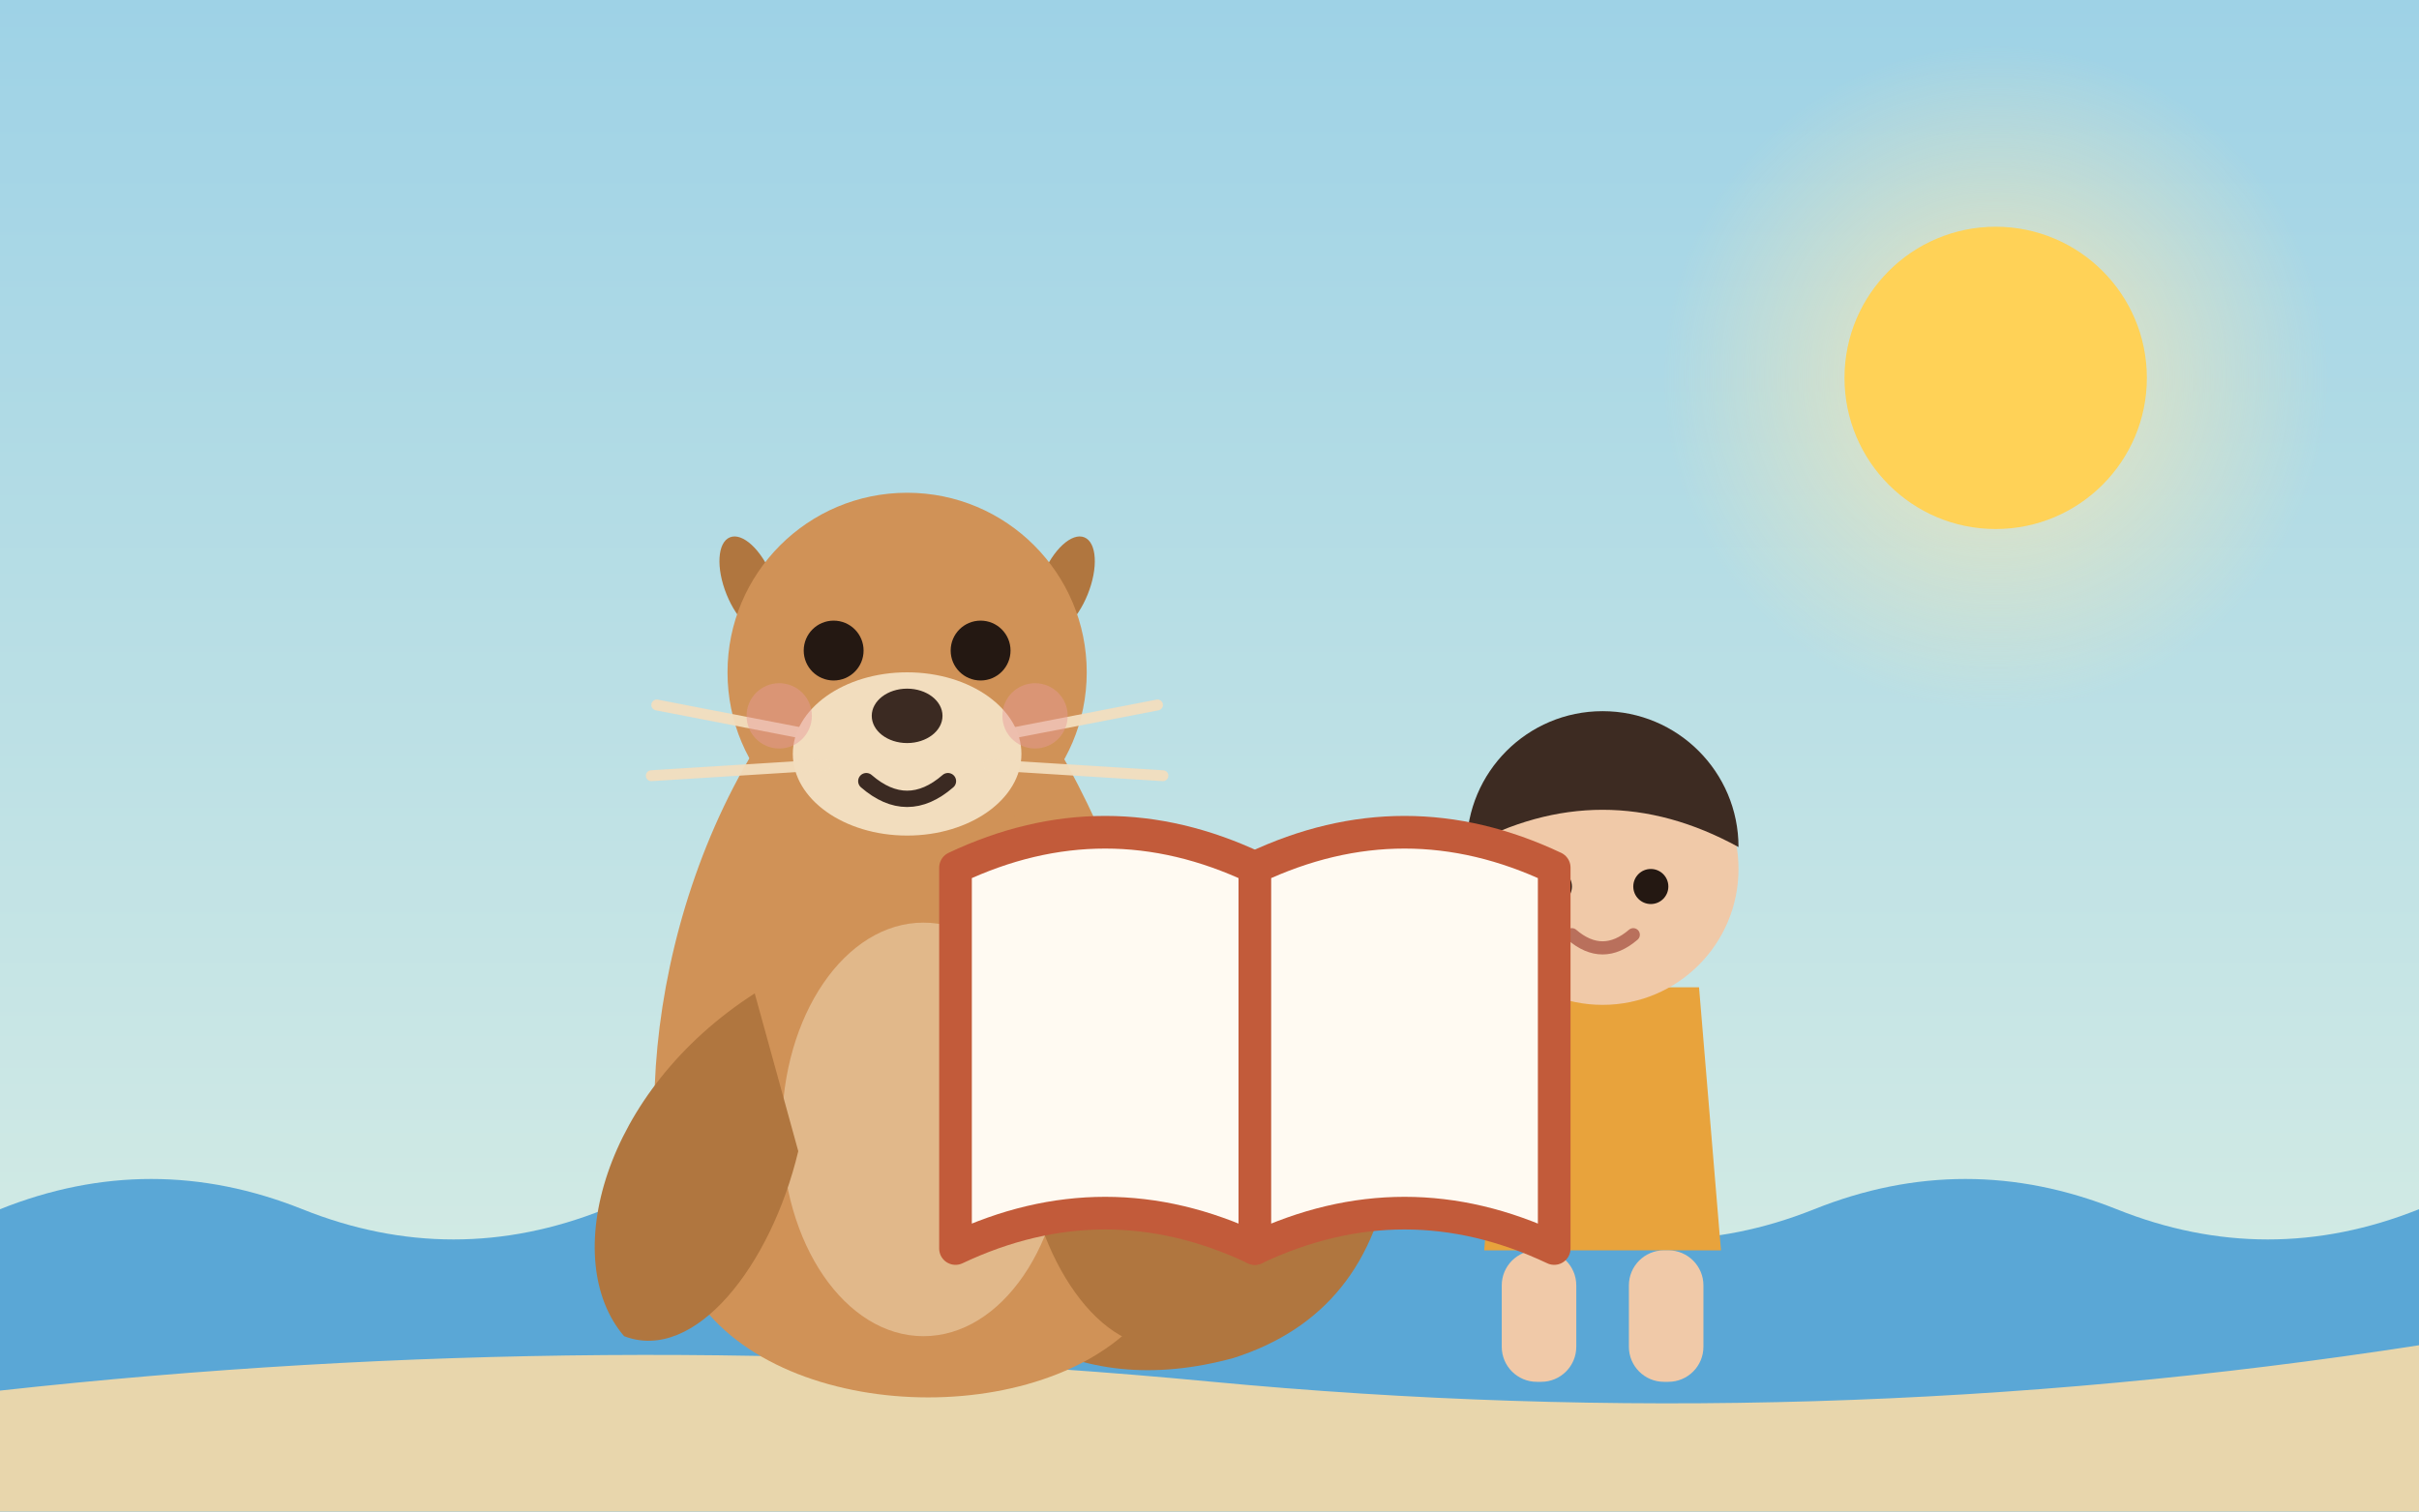
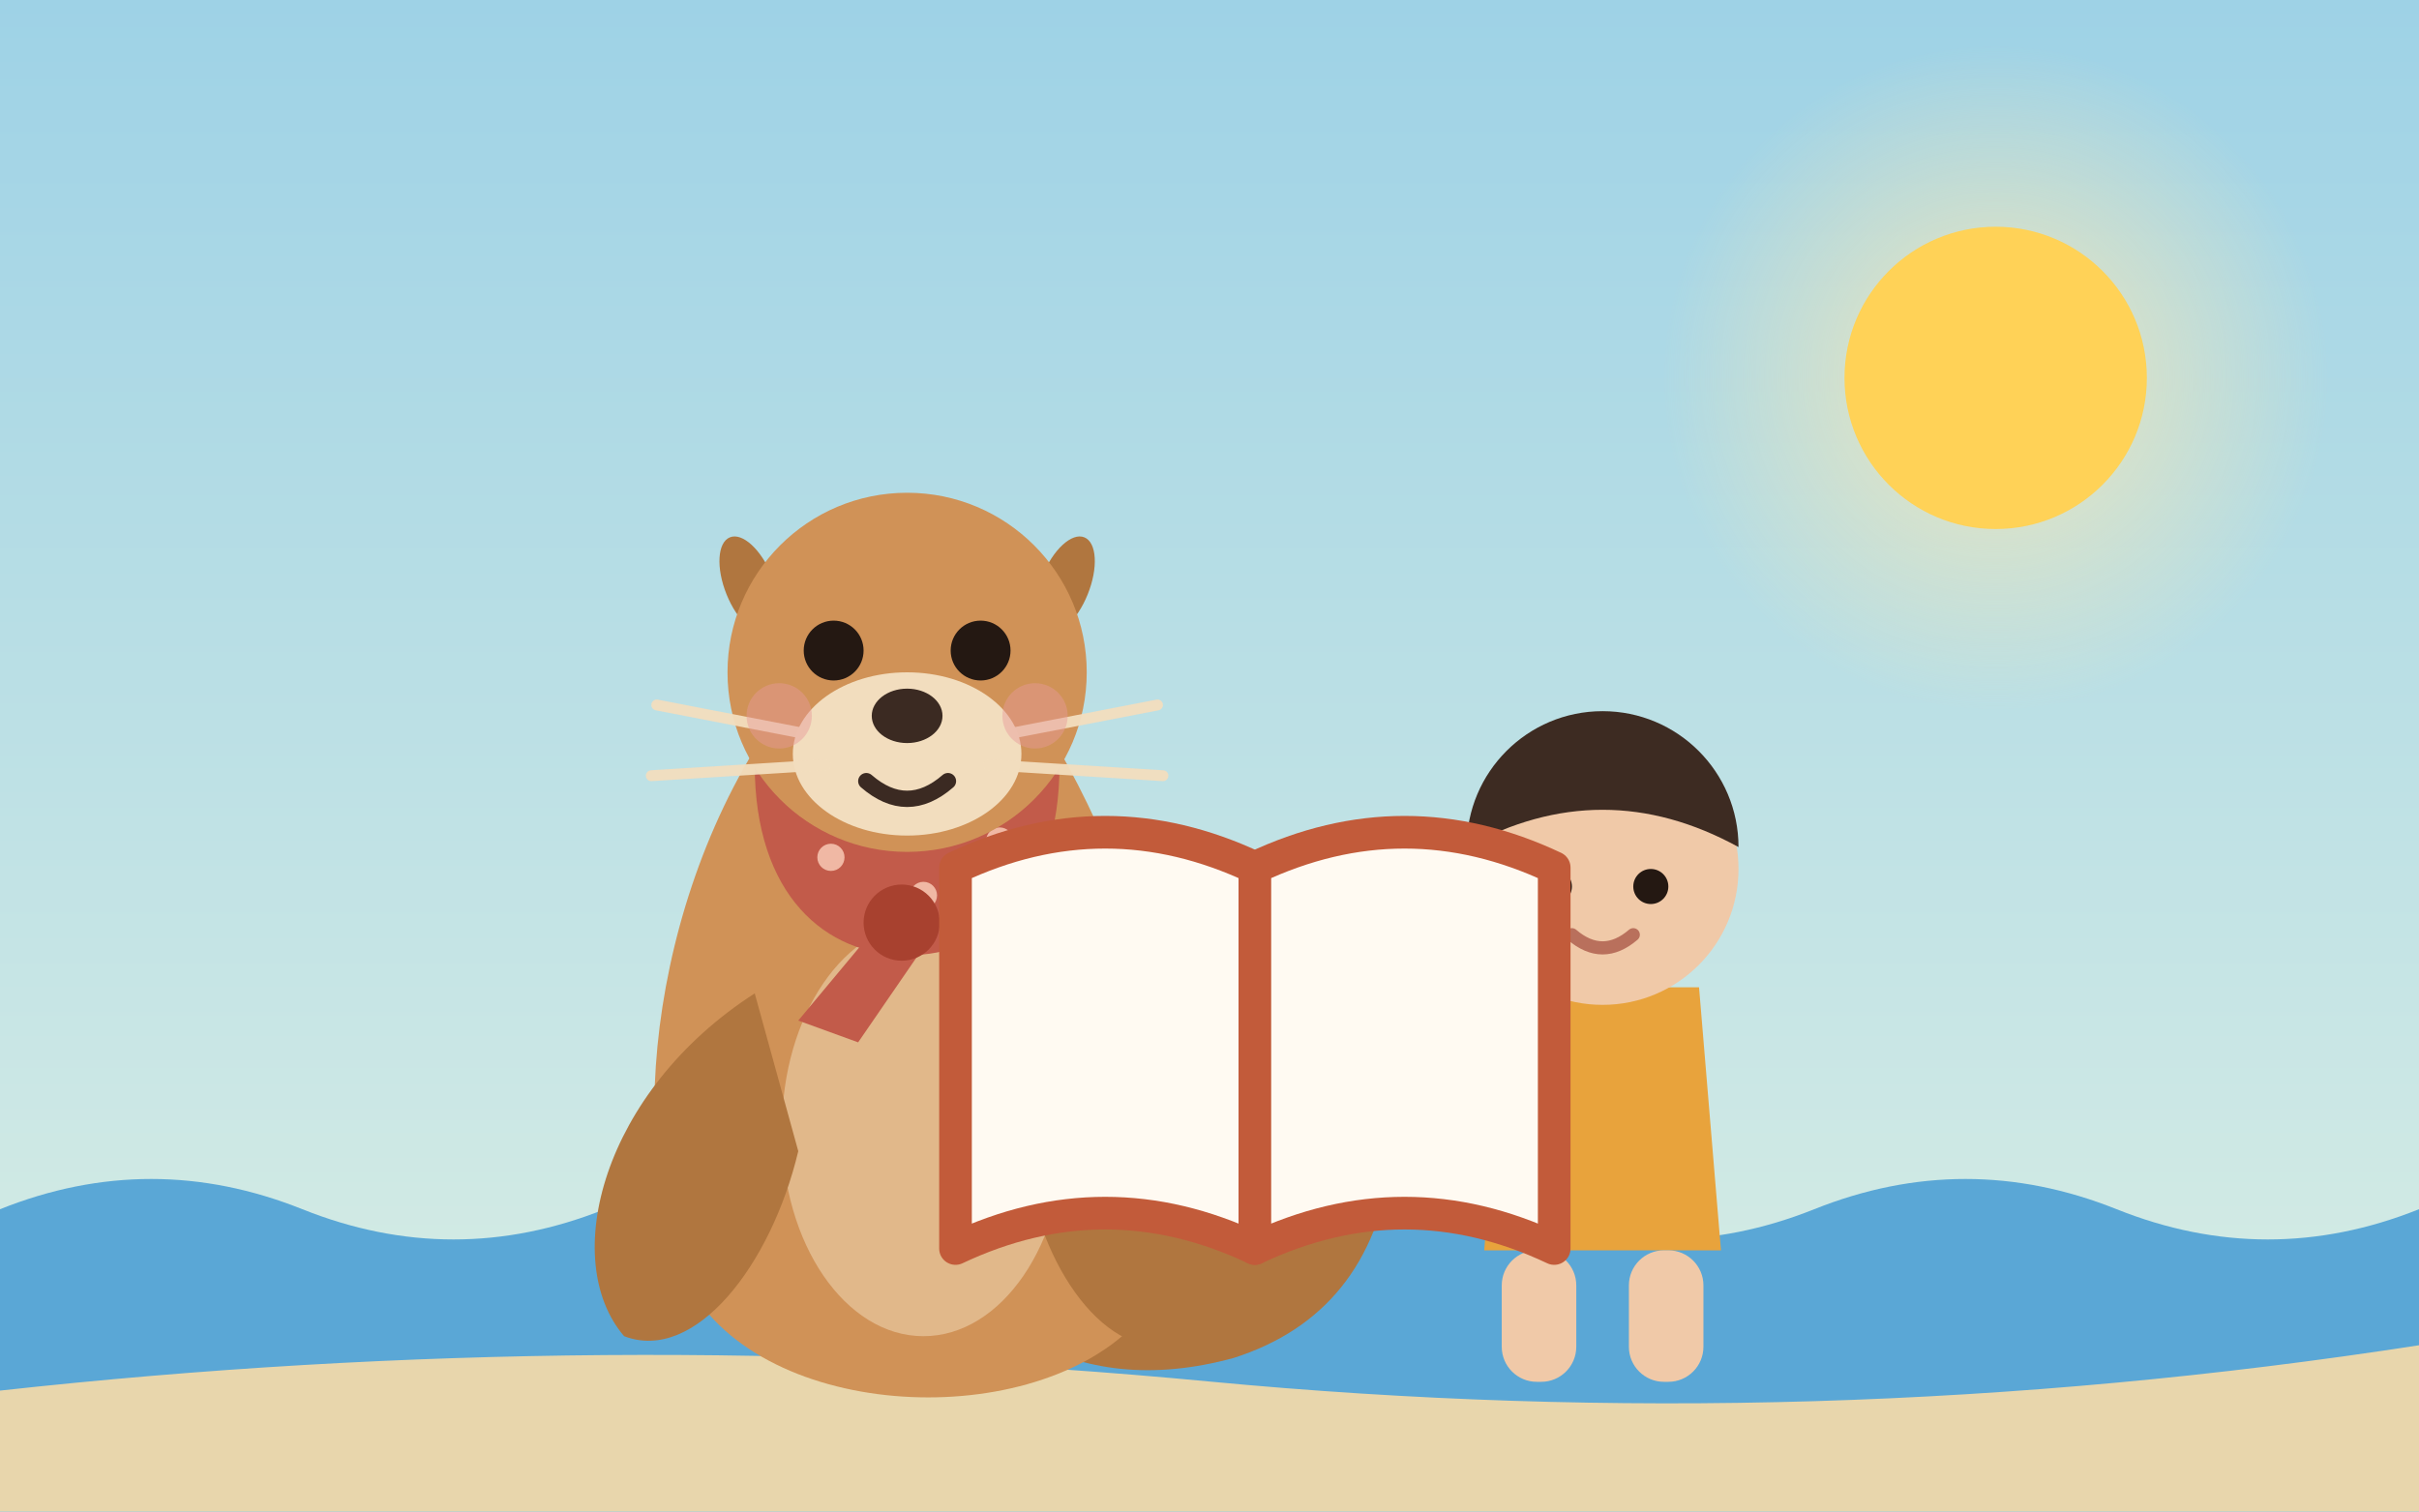
<svg xmlns="http://www.w3.org/2000/svg" viewBox="0 0 1600 1000" role="img">
  <defs>
    <linearGradient id="sky" x1="0" y1="0" x2="0" y2="1">
      <stop offset="0" stop-color="#9ed2e6" />
      <stop offset="1" stop-color="#dcefe4" />
    </linearGradient>
    <radialGradient id="glow" cx="0.5" cy="0.5" r="0.5">
      <stop offset="0" stop-color="#ffe9b0" stop-opacity=".8" />
      <stop offset="1" stop-color="#ffe9b0" stop-opacity="0" />
    </radialGradient>
  </defs>
  <rect width="1600" height="1000" fill="url(#sky)" />
  <circle cx="1320" cy="250" r="220" fill="url(#glow)" />
  <circle cx="1320" cy="250" r="100" fill="#ffd257" />
  <path d="M0 800 q100 -40 200 0 t200 0 t200 0 t200 0 t200 0 t200 0 t200 0 t200 0 L1600 1000 L0 1000 Z" fill="#5aa7d6" />
  <path d="M0 920 Q400 876 800 914 T1600 890 L1600 1000 L0 1000 Z" fill="#e8d6ac" />
  <g transform="translate(600 444.8) scale(1.8 1.8)">
    <path d="M46 214 q92 6 132 -34 q-8 56 -58 72 q-44 12 -78 -8 Z" fill="#b0763f" />
    <path d="M-52 22 C-98 92, -104 190, -76 232 C-42 278, 58 278, 90 232 C116 188, 92 88, 52 22 Z" fill="#d09257" />
    <ellipse cx="6" cy="168" rx="52" ry="76" fill="#f2ddbe" opacity=".5" />
    <path d="M-56 118 C-112 154, -128 216, -104 244 C-78 254, -50 218, -40 176 Z" fill="#b0763f" />
    <path d="M60 128 C112 162, 126 220, 102 246 C76 256, 50 222, 44 182 Z" fill="#b0763f" />
+     <path d="M-56 34 C-32 76, 32 76, 56 34 C56 82, 30 104, 0 104 C-30 104, -56 82, -56 34 Z" fill="#c25b4a" />
+     <g fill="#f0b8a4">
+       <circle cx="-28" cy="68" r="5" />
+       <circle cx="6" cy="82" r="5" />
+       <circle cx="34" cy="62" r="5" />
+     </g>
+     <path d="M-10 92 L-40 128 L-18 136 L4 104 Z" fill="#c25b4a" />
+     <circle cx="-2" cy="92" r="14" fill="#a8412f" />
    <ellipse cx="-58" cy="-32" rx="9" ry="19" transform="rotate(-22 -58 -32)" fill="#b0763f" />
    <ellipse cx="58" cy="-32" rx="9" ry="19" transform="rotate(22 58 -32)" fill="#b0763f" />
    <circle cx="0" cy="0" r="66" fill="#d09257" />
    <ellipse cx="0" cy="30" rx="42" ry="30" fill="#f2ddbe" />
    <g stroke="#f2ddbe" stroke-width="4" stroke-linecap="round" opacity=".95">
      <path d="M-30 24 L-92 12" />
      <path d="M-30 34 L-94 38" />
      <path d="M30 24 L92 12" />
      <path d="M30 34 L94 38" />
    </g>
    <ellipse cx="0" cy="16" rx="13" ry="10" fill="#3b2a22" />
    <path d="M-15 40 q15 13 30 0" stroke="#3b2a22" stroke-width="6" fill="none" stroke-linecap="round" />
    <circle cx="-27" cy="-8" r="11" fill="#241812" />
    <circle cx="27" cy="-8" r="11" fill="#241812" />
    <circle cx="-47" cy="16" r="12" fill="#e79a9a" opacity=".45" />
    <circle cx="47" cy="16" r="12" fill="#e79a9a" opacity=".45" />
  </g>
  <g transform="translate(1060 609.7) scale(1.45)">
    <path d="M-44 30 L44 30 L54 150 L-54 150 Z" fill="#e8a33c" />
    <rect x="-46" y="150" width="34" height="60" rx="16" fill="#f0c9a8" />
    <rect x="12" y="150" width="34" height="60" rx="16" fill="#f0c9a8" />
    <circle cx="0" cy="-24" r="62" fill="#f0c9a8" />
    <path d="M-62 -34 a62 62 0 0 1 124 0 q-62 -34 -124 0 Z" fill="#3d2b22" />
    <circle cx="-22" cy="-16" r="8" fill="#241812" />
    <circle cx="22" cy="-16" r="8" fill="#241812" />
    <path d="M-14 6 q14 12 28 0" stroke="#b9705c" stroke-width="6" fill="none" stroke-linecap="round" />
  </g>
  <g transform="translate(830 700) scale(1.8)">
    <path d="M-110 -70 Q-55 -96 0 -70 L0 70 Q-55 44 -110 70 Z" fill="#fffaf2" stroke="#c25b3a" stroke-width="12" stroke-linejoin="round" />
    <path d="M110 -70 Q55 -96 0 -70 L0 70 Q55 44 110 70 Z" fill="#fffaf2" stroke="#c25b3a" stroke-width="12" stroke-linejoin="round" />
  </g>
</svg>
